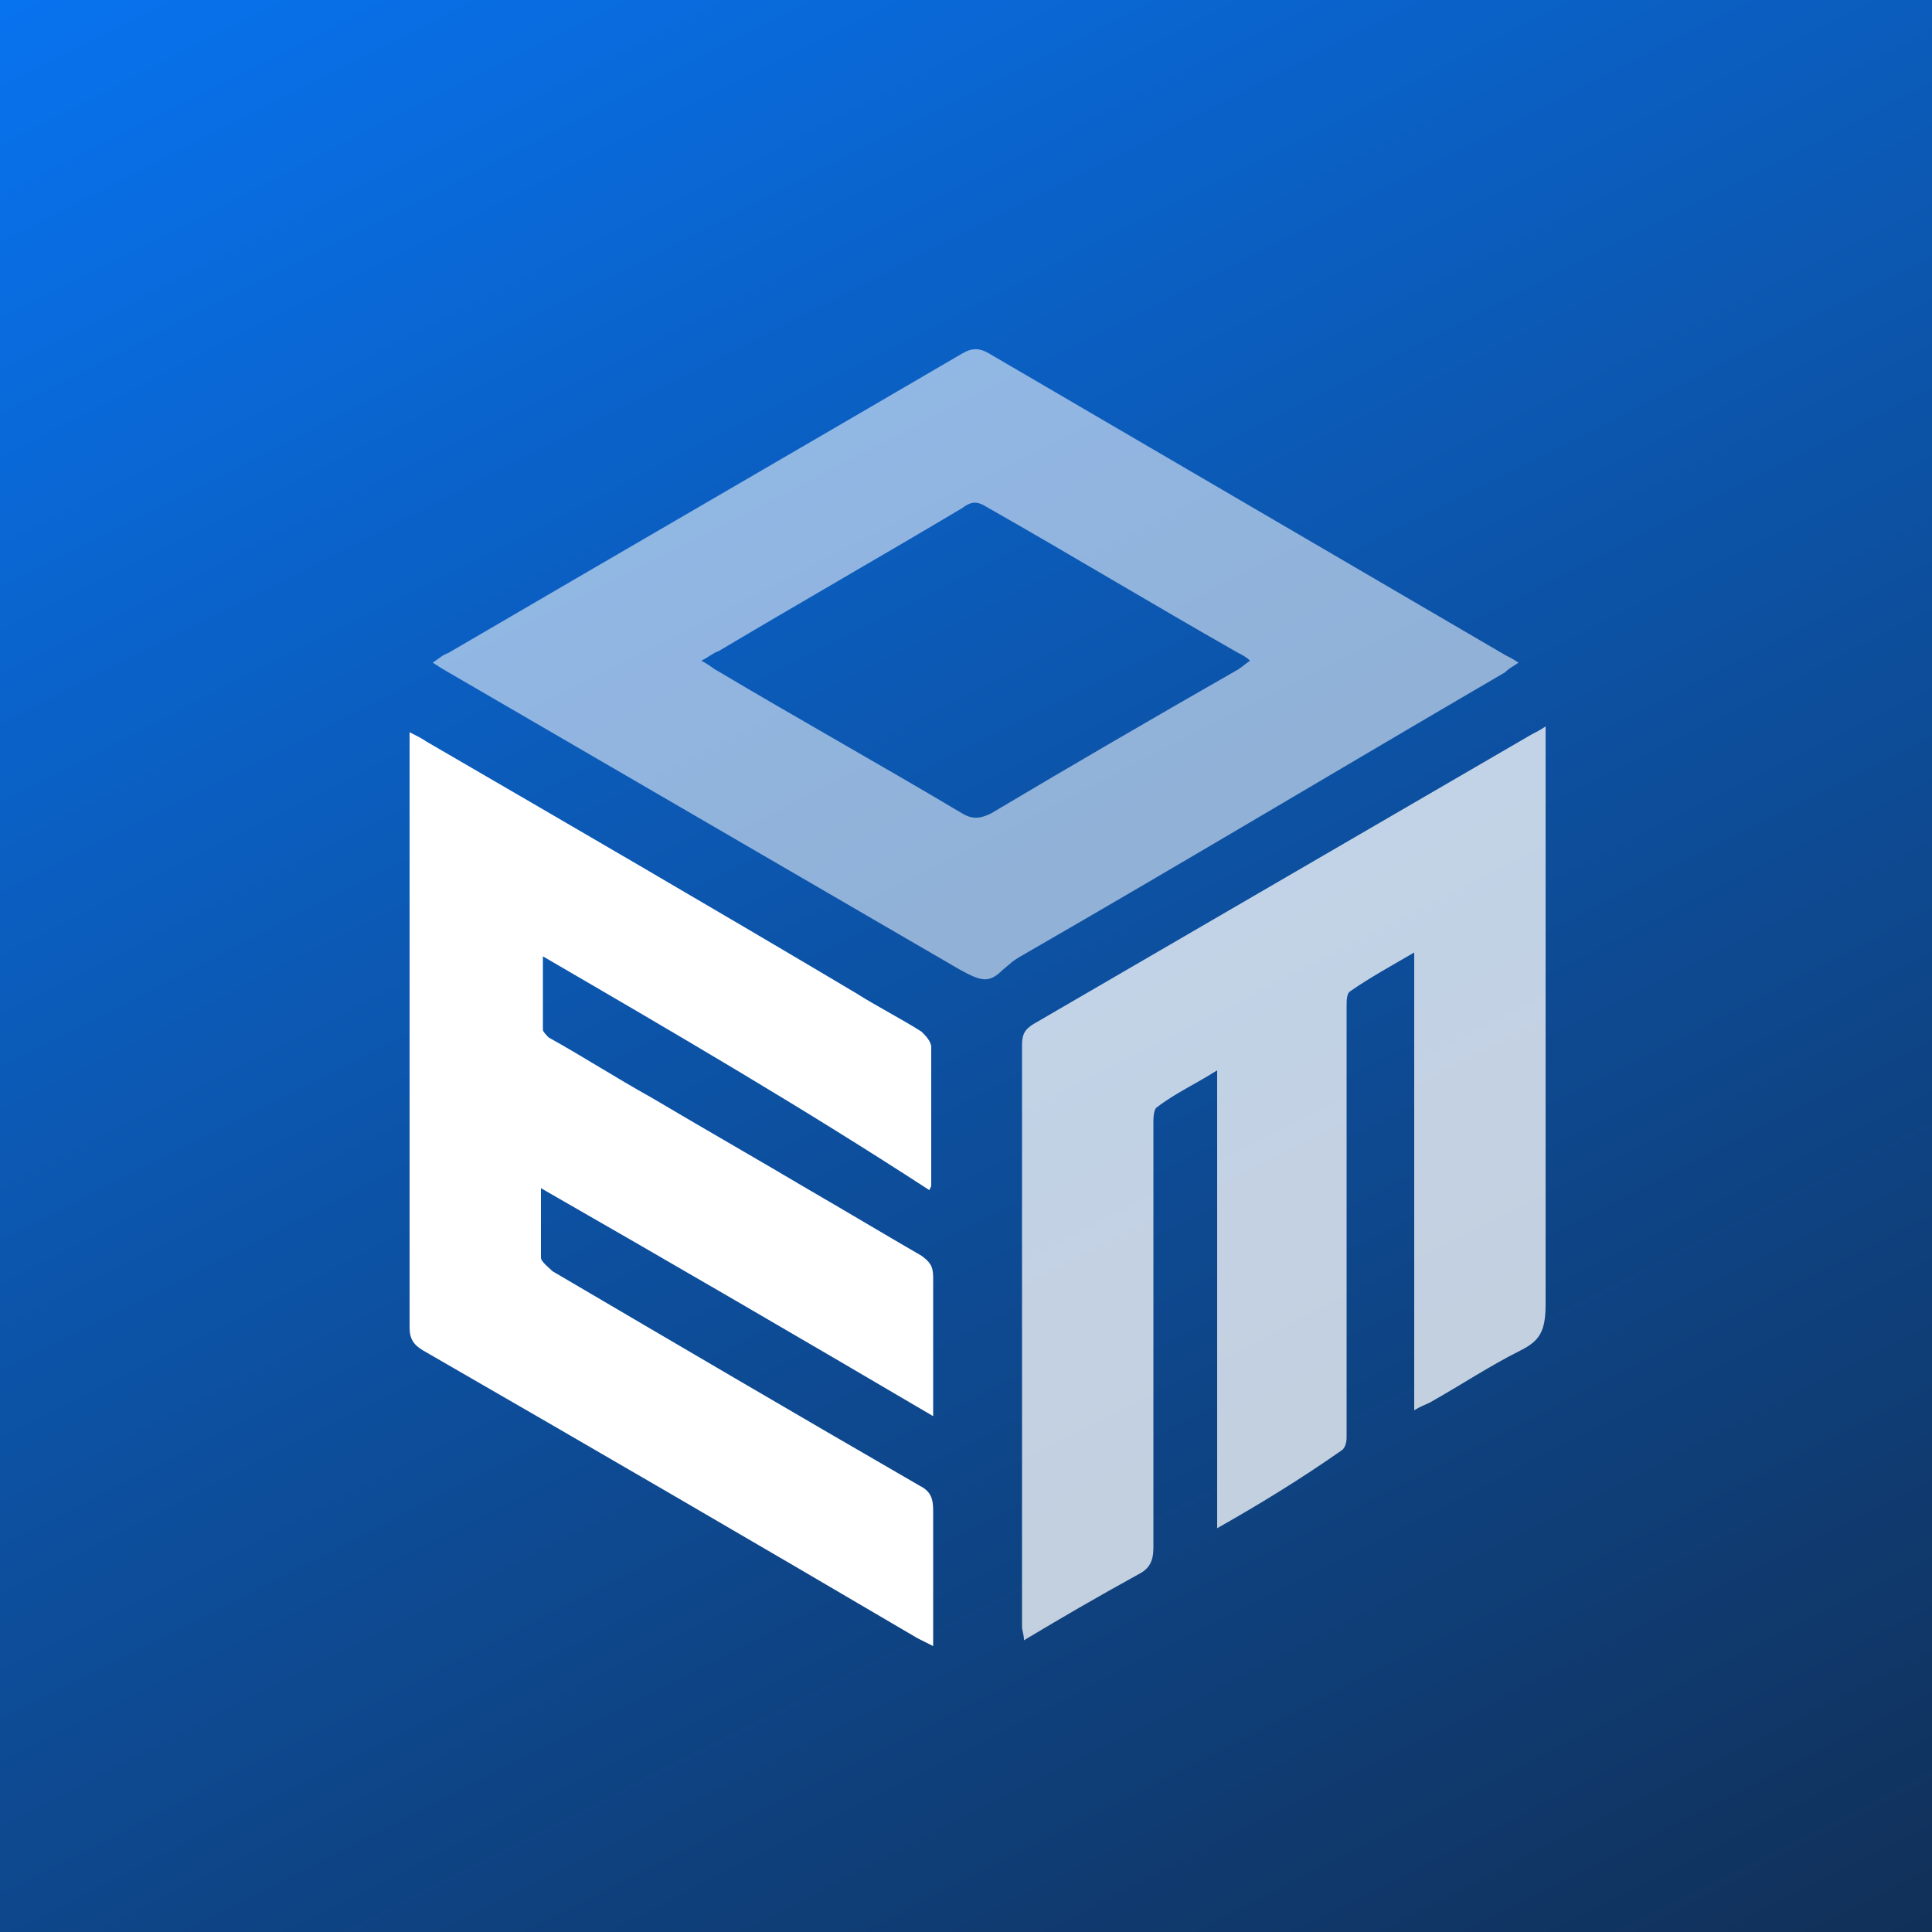
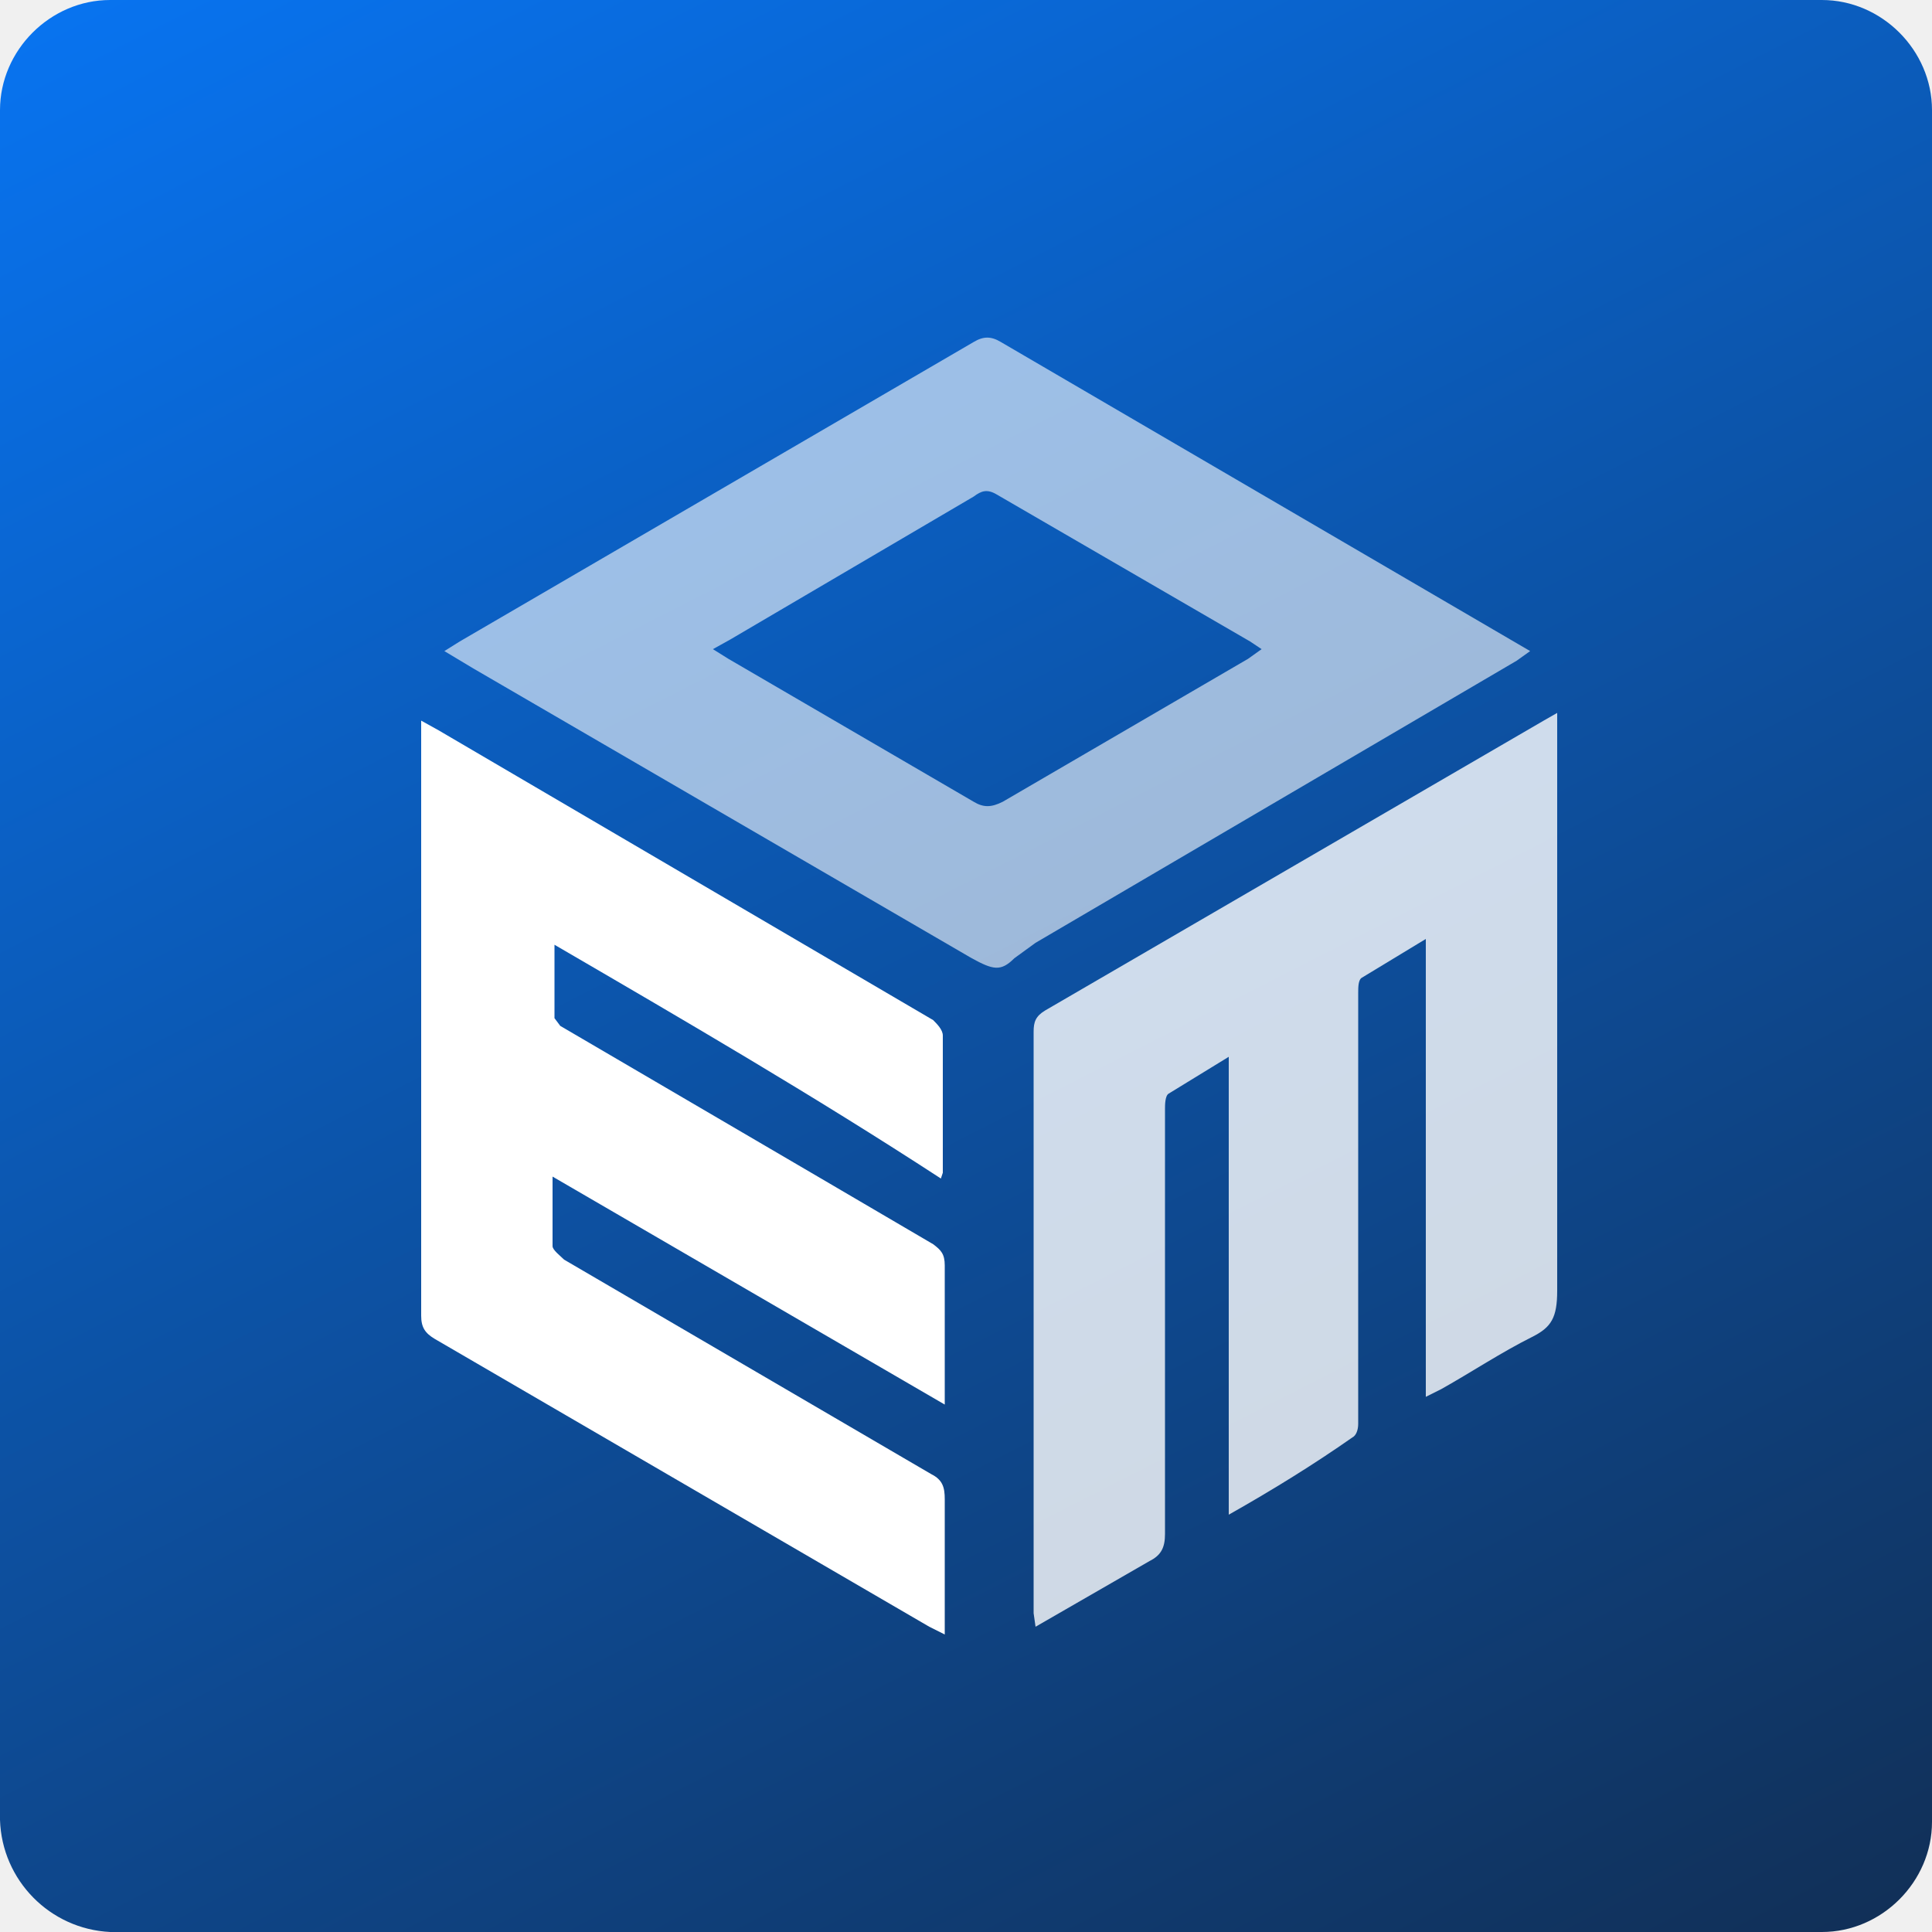
<svg xmlns="http://www.w3.org/2000/svg" viewBox="0 0 100 100">
-   <style>.st2{fill:#fff}</style>
-   <g id="Core">
-     <linearGradient id="SVGID_1_" gradientUnits="userSpaceOnUse" x1="80.531" y1="109.92" x2="19.469" y2="-9.92">
-       <stop offset="0" stop-color="#5d4b41" />
-       <stop offset="1" stop-color="#9e8a78" />
-     </linearGradient>
-     <path fill="url(#SVGID_1_)" d="M0 0h100v100H0z" />
-     <path d="M81.9 66.5c-.1-.3-.3-.4-.6-.5l-5.9-2.2c-.5-.2-1.1.1-1.3.6l-.4 1-6.9-2.5c-.2-.1-.4-.1-.5 0L52 65.4c-1.3.2-2.4 1.1-3 2.2l-6.5-2.4c-1-.4-2.2-.3-3.2.1-1.3.6-2.2 1.8-2.4 3.2-.3 2 .9 3.9 2.9 4.6l18.6 6.8 3 1.1c.2.1.5.1.7 0l6-2 .6.2-.4 1c-.2.5.1 1.1.6 1.3l5.9 2.2c.5.2 1.1-.1 1.3-.6l5.7-15.8c.2-.3.2-.6.1-.8zM67.7 76.9l-6 2-21.2-7.7c-1-.3-1.6-1.3-1.5-2.3.1-.6.5-1.2 1-1.5.5-.3 1.2-.4 1.8-.2l6.8 2.5v.6c.4 2.3 2.6 3.8 4.9 3.4l11.8-2.1-.4-2.1-11.8 2.1c-1.1.2-2.2-.6-2.4-1.7v-.7-.1c0-.1 0-.2.1-.3.3-.7.9-1.2 1.6-1.4l14-2.5 6.6 2.4-3.6 9.9-1-.4c-.2 0-.5 0-.7.1zm6.9 4.5L70.7 80l5-13.8 3.9 1.4-5 13.8z" opacity=".7" fill="#fff" />
-     <path class="st2" d="M39.7 47.2l2-1.5V59c0 1.2.9 2.1 2.1 2.1h18.9c1.2 0 2.1-.9 2.1-2.1V45.7l2 1.5c.5.4 1.1.6 1.7.6 1 0 1.9-.5 2.5-1.3.9-1.3.5-3.1-.8-4l-8-5.6c.3-.2.5-.5.7-.8 1-1.7.7-3.8-.7-5.1l-8.5-8.5c-1.4-1.4-3.2-2.2-5.2-2.2h-11c-.1 0-.3 0-.4.1L30 23.3h-.8v-2.1c0-.6-.5-1-1-1h-8.4c-.6 0-1.1.5-1.1 1V38c0 .6.5 1 1.1 1h8.4c.6 0 1-.5 1-1v-2.1h.2c.8 2.5 4.1 4.2 7.2 4.2 3.1 0 6.4-1.7 7.2-4.2h1.8l-9.2 6.5c-1.3.9-1.6 2.7-.7 4 .8 1.4 2.7 1.7 4 .8zM27 37h-6.3V22.3H27V37zm21 22v-6.3h4.2V59H48zm14.7 0h-8.4v-7.3c0-.6-.5-1-1.1-1H47c-.6 0-1.1.5-1.1 1V59h-2.1V44.2l9.4-6.9 9.4 6.9V59zM42.8 33.8c-.6 0-1 .5-1 1 0 1.6-2.6 3.1-5.2 3.1s-5.2-1.6-5.2-3.1c0-.6-.5-1-1.1-1h-1v-8.4h1c.1 0 .3 0 .4-.1l7.1-3.1h10.8c1.4 0 2.7.5 3.7 1.5l8.5 8.5c.7.6.8 1.7.4 2.5-.3.5-.8.8-1.4.8-.6.1-1.1-.1-1.6-.5l-3.9-3.9c-.2-2.1-2-3.7-4.2-3.7h-9.4v2.1h9.4c1.2 0 2.1.9 2.1 2.1 0 1.2-.9 2.1-2.1 2.1h-7.3zm-5.5 11.5c-.2-.4-.2-.9.2-1.1L49.1 36h1c1.5 0 3-.8 3.7-2.2l2.9 2.9c.9.9 2.1 1.3 3.3 1.1l9 6.3c.3.2.4.5.3.9-.1.3-.3.6-.7.6-.2 0-.4 0-.6-.1L53.9 35.1c-.4-.3-.9-.3-1.2 0L38.5 45.5c-.1.1-.3.2-.5.2-.3-.1-.5-.2-.7-.4z" />
-     <path class="st2" d="M55.8 52.2v4.1c0 .6.5 1 1 1H61c.6 0 1-.5 1-1v-4.1c0-.6-.5-1-1-1h-4.1c-.6 0-1.1.4-1.1 1zm2.1 1H60v2.1h-2.1v-2.1zM50.6 43.9c0 1.7 1.4 3.1 3.1 3.1 1.7 0 3.1-1.4 3.1-3.1 0-1.7-1.4-3.1-3.1-3.1-1.7 0-3.1 1.4-3.1 3.1zm4.2 0c0 .6-.5 1-1 1-.6 0-1-.5-1-1 0-.6.5-1 1-1s1 .5 1 1z" />
-   </g>
-   <g id="Estate_Manager_Core">
-     <linearGradient id="SVGID_2_" gradientUnits="userSpaceOnUse" x1="80.531" y1="109.92" x2="19.469" y2="-9.92">
-       <stop offset="0" stop-color="#113058" />
-       <stop offset="1" stop-color="#0873ef" />
-     </linearGradient>
-     <path fill="url(#SVGID_2_)" d="M0 0h100v100H0z" />
-     <g fill-rule="evenodd" clip-rule="evenodd" fill="#fff">
-       <path d="M28.1 49.5v3.8c0 .1.2.3.3.4 1.8 1 3.5 2.1 5.3 3.1 2.7 1.6 5.5 3.2 8.2 4.8 1.9 1.1 3.9 2.3 5.8 3.4.4.3.6.5.6 1.1v7.2c-6.8-4-13.5-7.9-20.3-11.8v3.6c0 .2.4.5.6.7 6.3 3.7 12.6 7.4 19 11.1.6.3.7.7.7 1.3v7l-.8-.4c-8.5-5-17.1-10-25.6-14.9-.5-.3-.7-.6-.7-1.2V38.8v-.9c.4.2.6.3.9.5 7.4 4.3 14.8 8.6 22.2 13 1.1.7 2.3 1.3 3.4 2 .2.2.5.5.5.8v7.1c0 .1 0 .1-.1.3-6.6-4.3-13.3-8.2-20-12.1z" />
-       <path d="M63 79.1V55.4c-1.1.7-2.2 1.2-3.1 1.9-.2.1-.2.6-.2.8v22c0 .7-.2 1.1-.8 1.4-2 1.1-3.9 2.2-5.9 3.4 0-.3-.1-.5-.1-.7V54.1c0-.5.1-.8.6-1.1l25.8-15c.2-.1.4-.2.7-.4v29.9c0 1.4-.3 1.9-1.3 2.4-1.6.8-3.1 1.8-4.7 2.7-.2.1-.5.2-.8.4V49.3c-1.2.7-2.3 1.3-3.3 2-.2.1-.2.5-.2.8v22.3c0 .3-.1.6-.3.7-2 1.4-4.1 2.7-6.4 4z" opacity=".75" />
-       <path d="M51.9 50.2c-.7.7-1.1.6-2.2 0l-25.8-15c-.5-.3-.9-.5-1.5-.9.3-.2.5-.4.8-.5 8.9-5.2 17.7-10.3 26.6-15.5.5-.3.9-.3 1.4 0l26.7 15.6c.2.1.4.2.7.4-.3.2-.5.3-.7.5-8.4 4.9-16.4 9.7-24.9 14.6-.7.4-.6.4-1.1.8zm-15.6-16c.4.2.6.4.8.5 4.2 2.5 8.5 4.9 12.7 7.4.5.3.9.3 1.5 0 4.2-2.5 8.5-5 12.7-7.4.2-.1.4-.3.7-.5-.2-.2-.4-.3-.6-.4-4.4-2.5-8.7-5.1-13.1-7.6-.5-.3-.8-.2-1.2.1-4.2 2.5-8.4 4.9-12.6 7.4-.3.1-.5.3-.9.5z" opacity=".55" />
-     </g>
+   <linearGradient id="A" x1="79.7" x2="20.4" y1="108.2" y2="-8.1" gradientUnits="userSpaceOnUse">
+     <stop offset="0" stop-color="#113058" />
+     <stop offset="1" stop-color="#0873ef" />
+   </linearGradient>
+   <path fill="url(#A)" d="M0 5.7C0 2.6 2.6 0 5.7 0h88.6c3.1 0 5.7 2.6 5.7 5.7v88.6c0 3.1-2.6 5.7-5.7 5.7H5.7A6 6 0 010 94.2V5.7z" />
+   <g fill="#fff" fill-rule="evenodd">
+     <path d="M28.7 48.9v3.8l.3.4L42.5 61l5.8 3.4c.4.3.6.5.6 1.1v7.2L28.6 60.9v3.6c0 .2.4.5.6.7l19 11.1c.6.3.7.7.7 1.3v7l-.8-.4-25.6-14.9c-.5-.3-.7-.6-.7-1.2V37.3l.9.5 25.6 15c.2.2.5.5.5.8v7.1l-.1.3c-6.6-4.3-13.3-8.2-20-12.1z" />
+     <path d="M63.6 78.4V54.7l-3.1 1.9c-.2.1-.2.6-.2.8v22c0 .7-.2 1.1-.8 1.4l-5.9 3.4-.1-.7V53.4c0-.5.1-.8.6-1.1l25.8-15 .7-.4v29.9c0 1.4-.3 1.9-1.3 2.4-1.6.8-3.1 1.8-4.7 2.7l-.8.4V48.6l-3.3 2c-.2.1-.2.5-.2.8v22.3c0 .3-.1.6-.3.7-2 1.4-4.1 2.7-6.4 4z" opacity=".8" />
+     <path d="M52.5 49.6c-.7.7-1.1.6-2.2 0l-25.8-15-1.5-.9.8-.5 26.6-15.5c.5-.3.9-.3 1.4 0l27.4 16-.7.5-24.9 14.6-1.1.8zm-15.6-16l.8.5 12.7 7.4c.5.3.9.3 1.5 0l12.7-7.4.7-.5-.6-.4-13.1-7.6c-.5-.3-.8-.2-1.2.1l-12.6 7.4-.9.5z" opacity=".6" />
  </g>
</svg>
